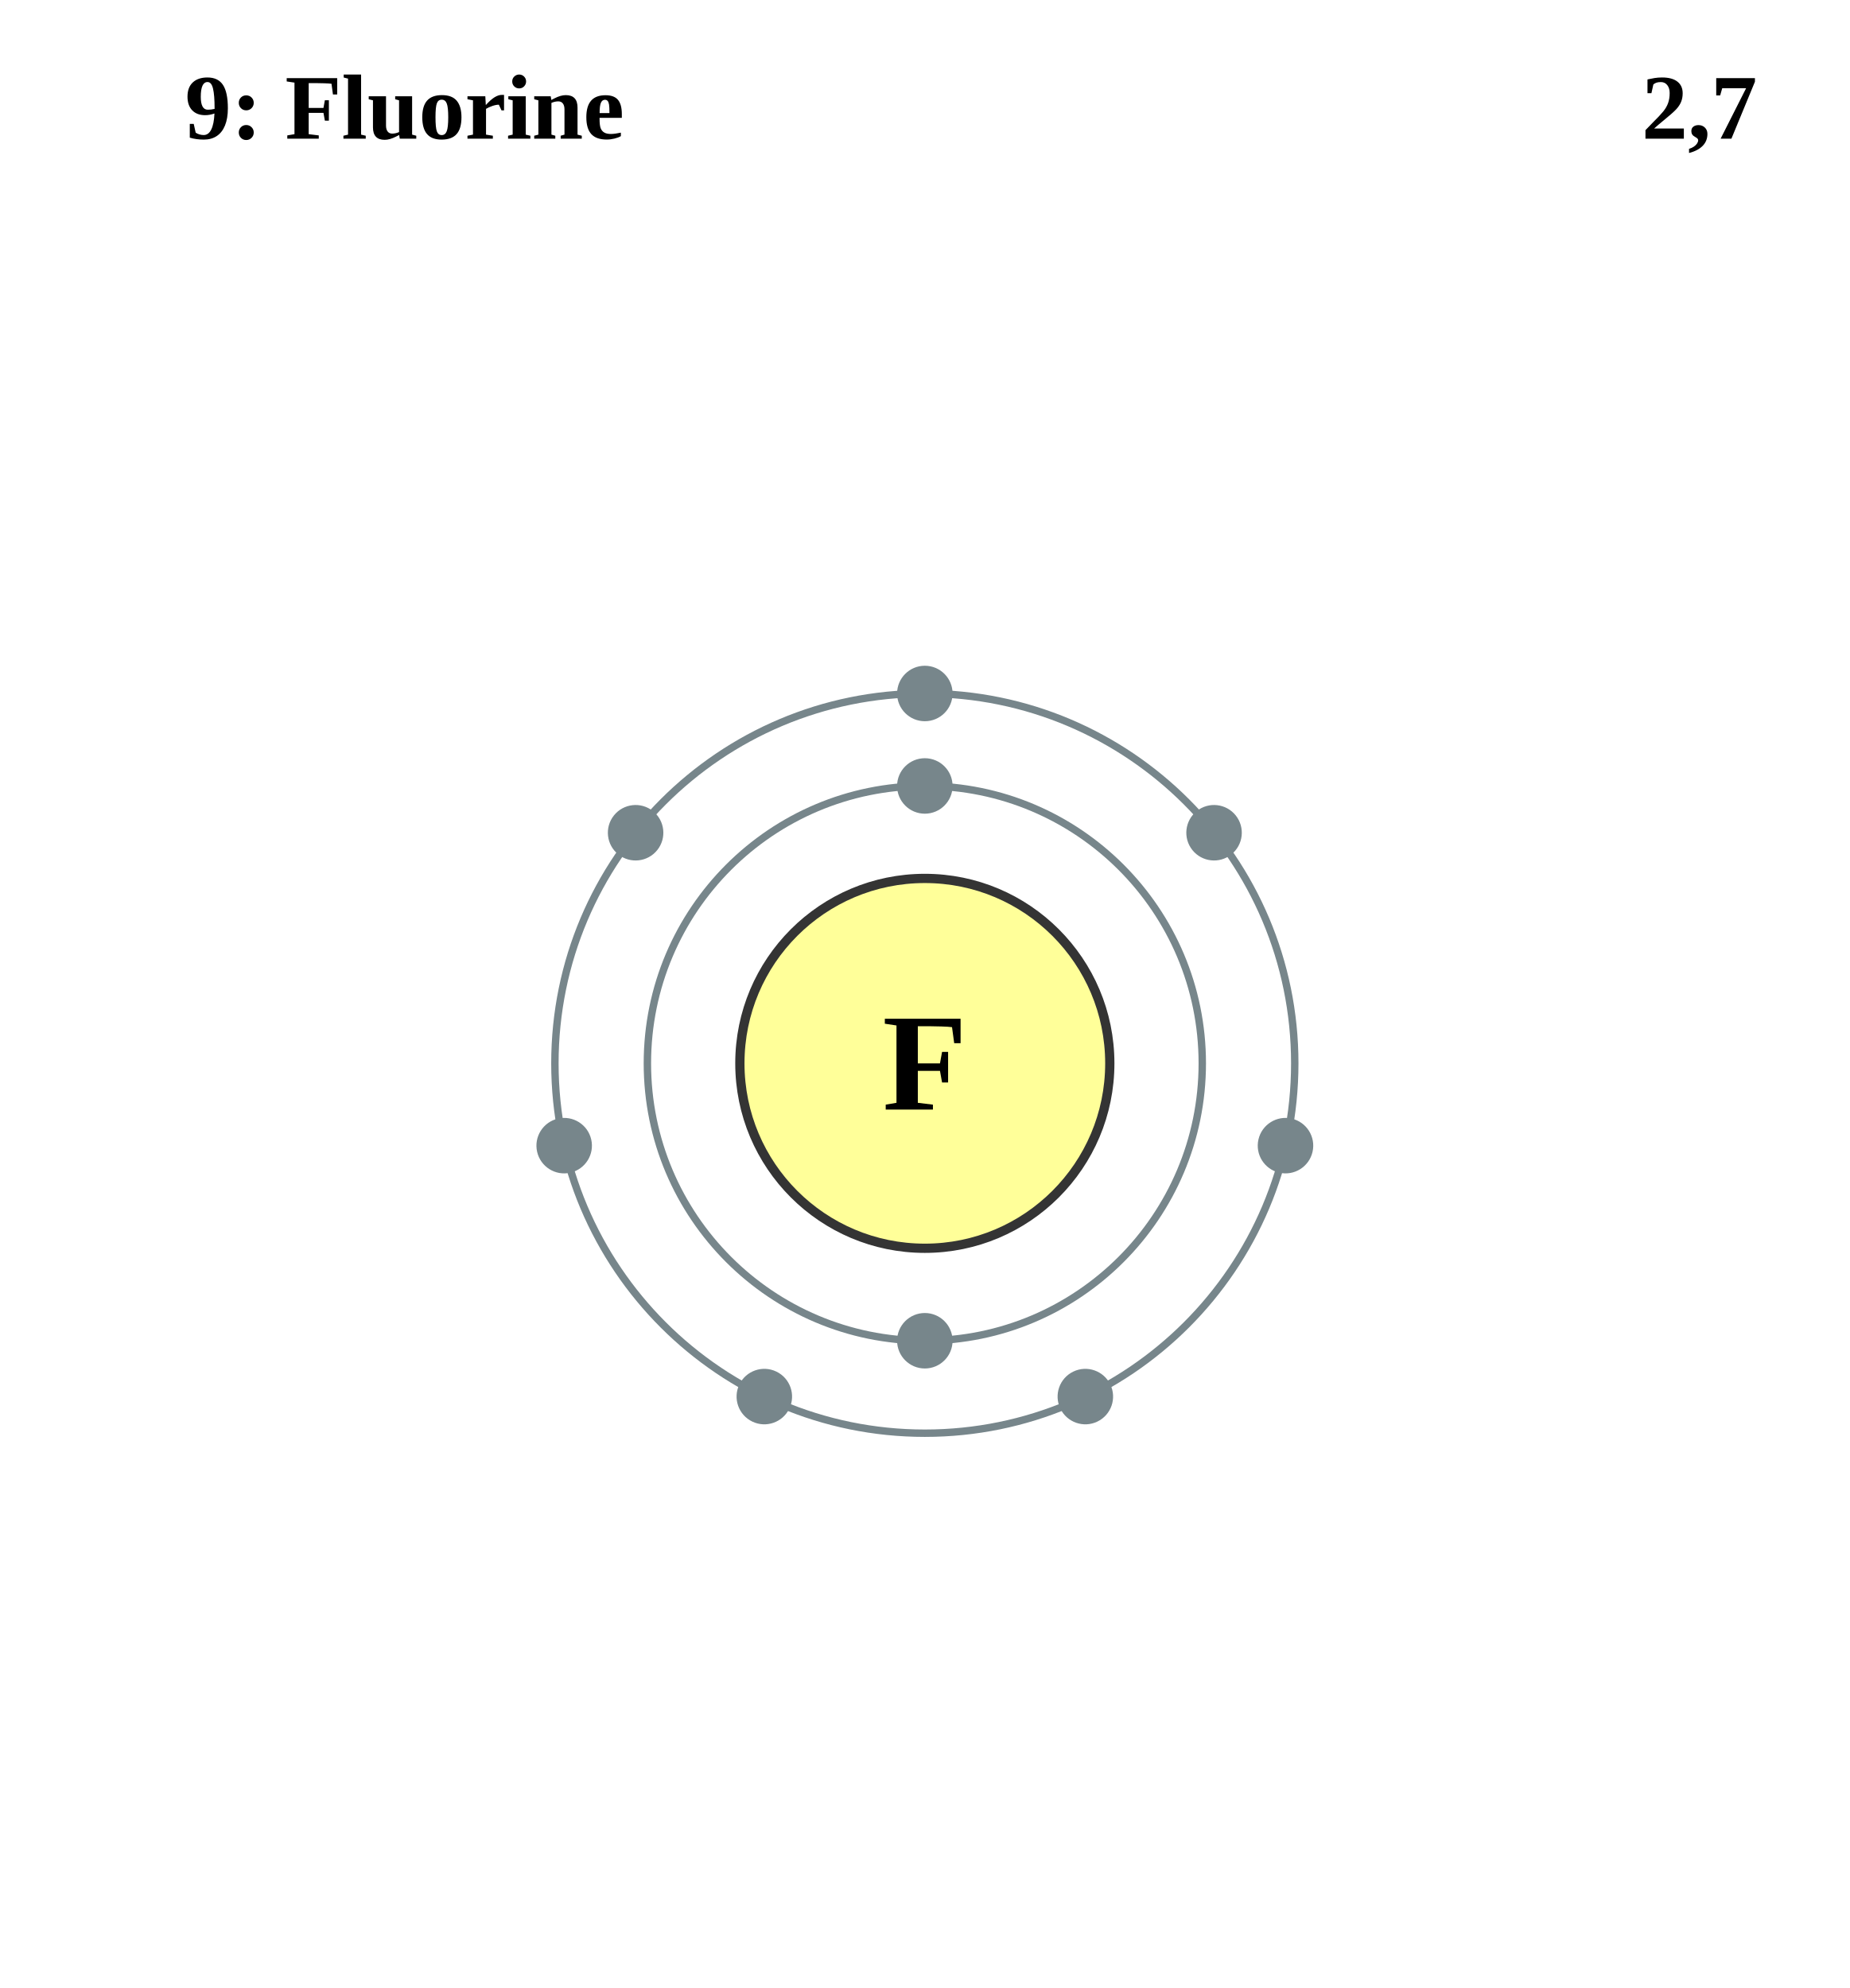
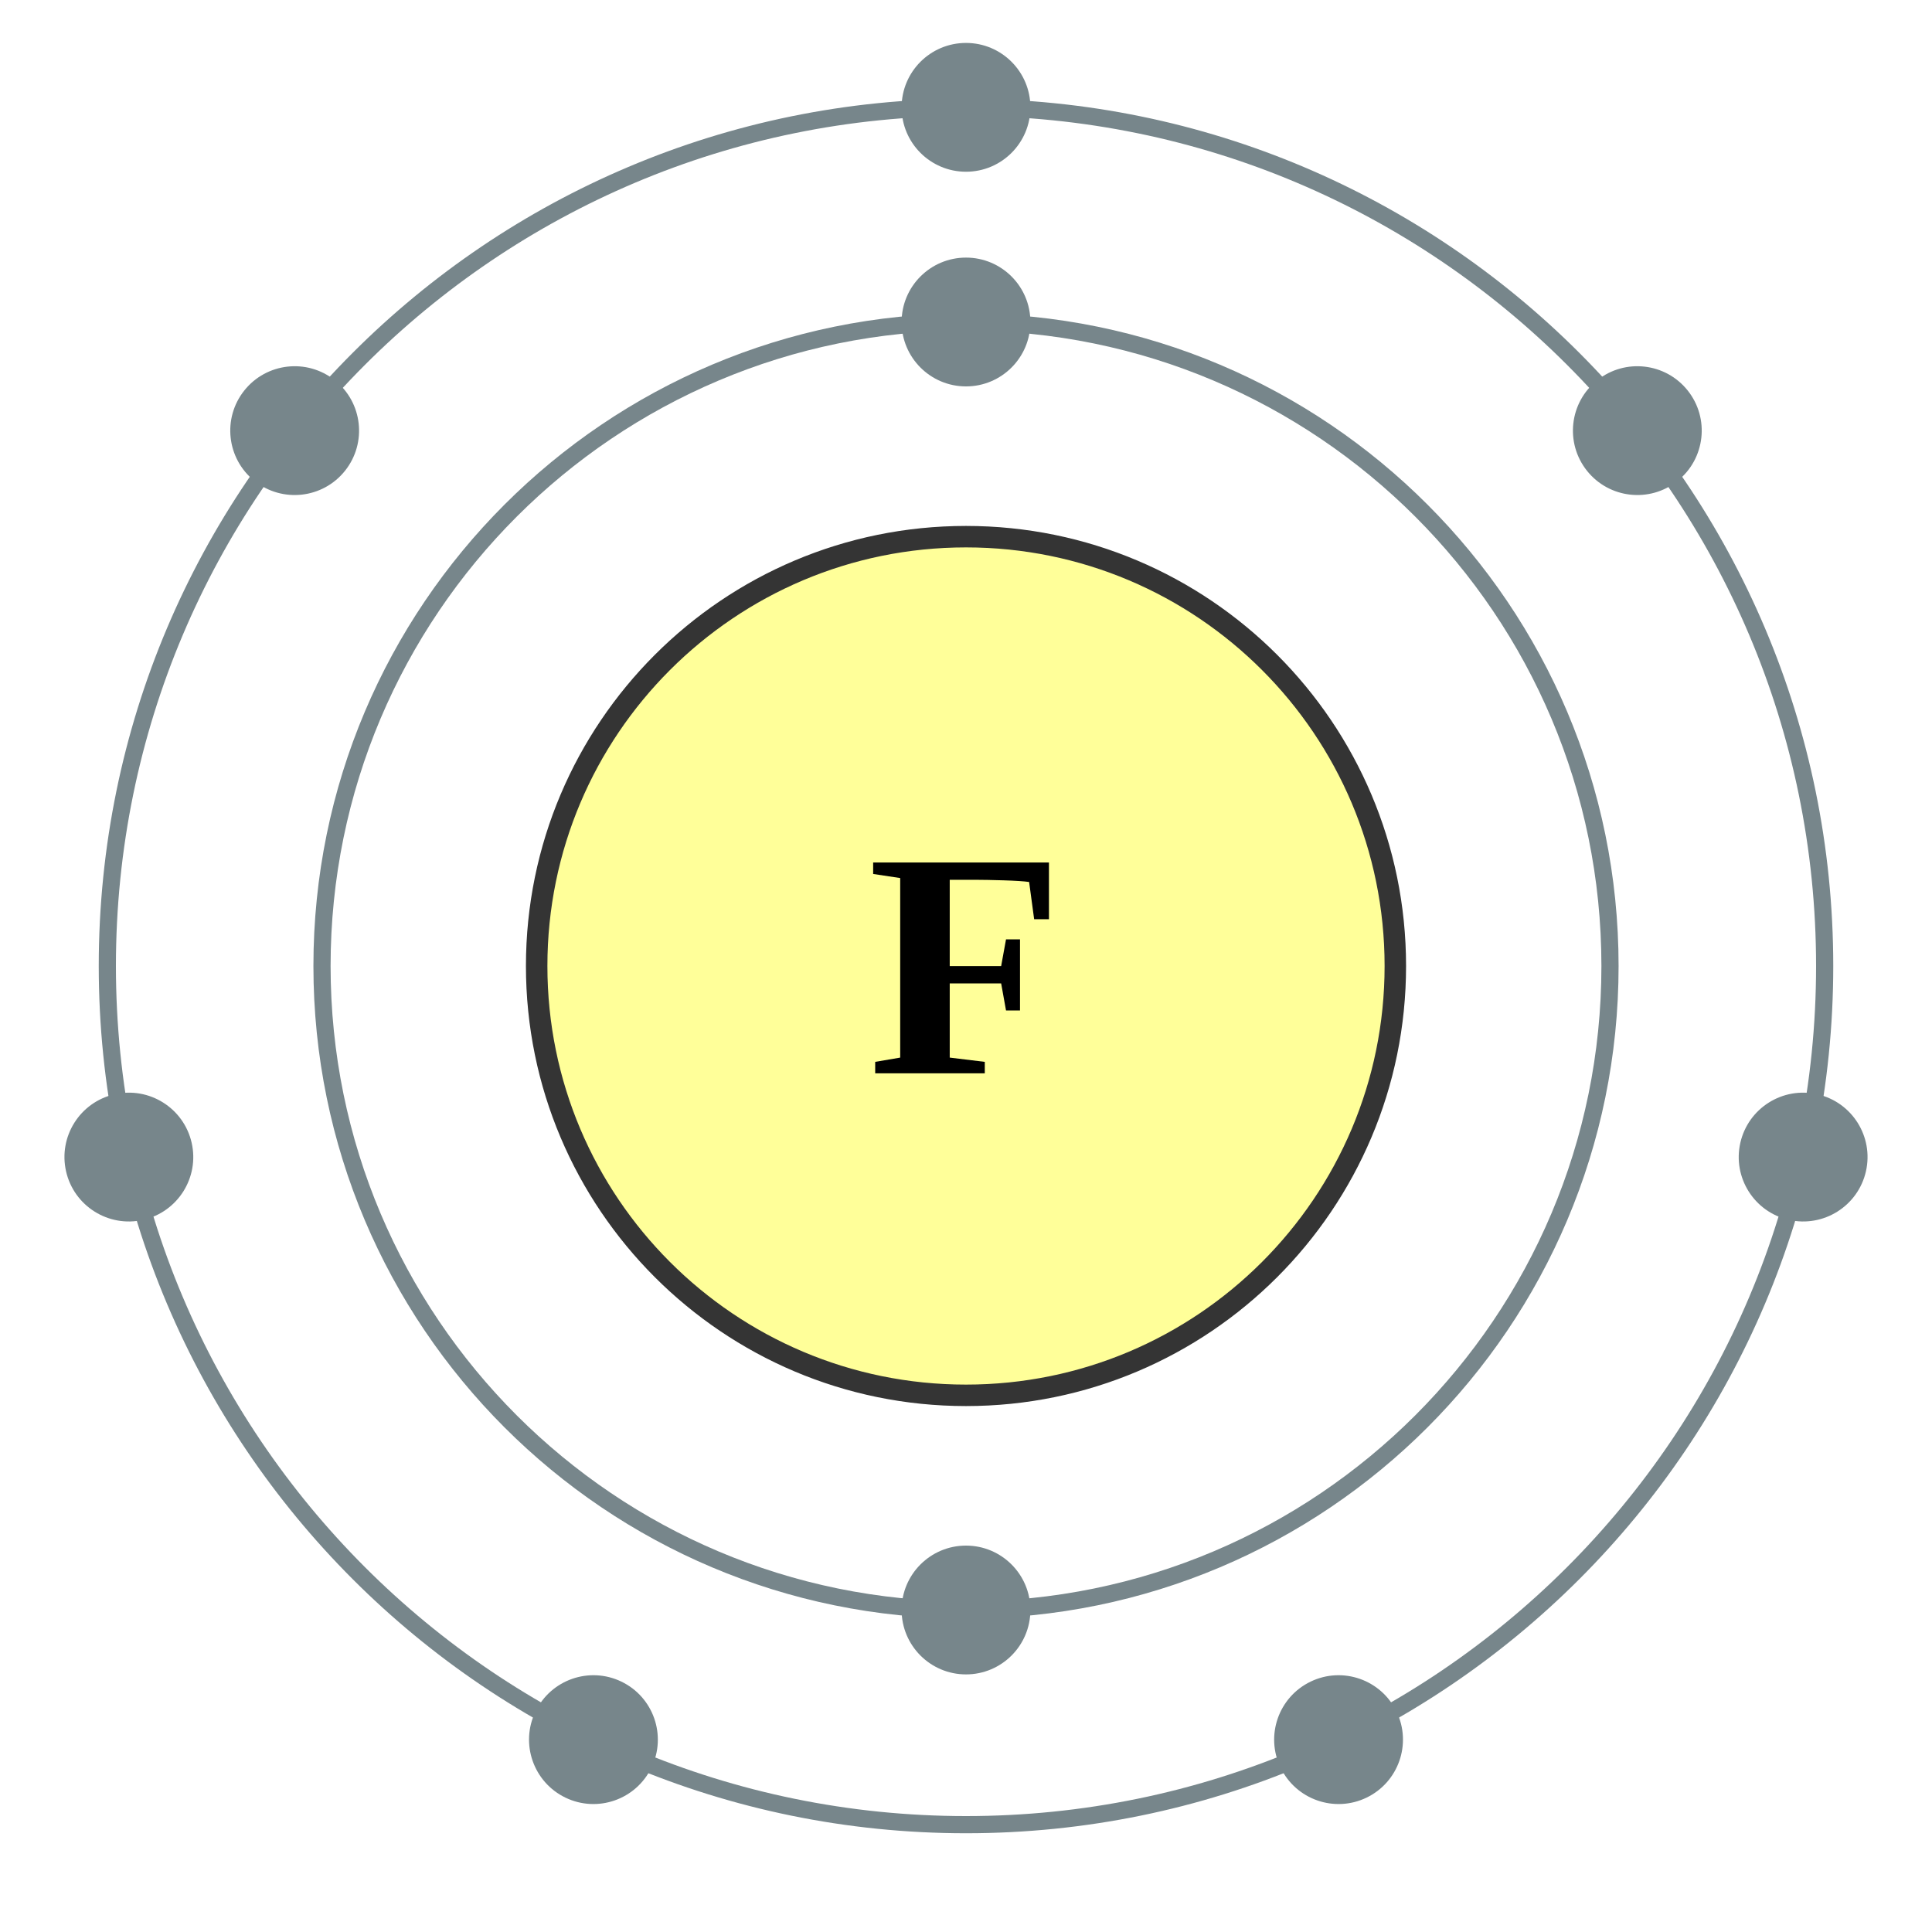
- <svg xmlns="http://www.w3.org/2000/svg" xmlns:xlink="http://www.w3.org/1999/xlink" version="1.1" baseProfile="full" preserveAspectRatio="xMidYMid meet" zoomAndPan="magnify" id="Electron shell Fluorine" viewBox="-1000 -1150 2000 2150" width="800" height="860">
+ <svg xmlns="http://www.w3.org/2000/svg" xmlns:xlink="http://www.w3.org/1999/xlink" version="1.1" baseProfile="full" preserveAspectRatio="xMidYMid meet" zoomAndPan="magnify" id="Electron shell Fluorine" viewBox="-450 -450 900 900" width="800" height="800">
  <defs>
    <circle id="electron" fill="#77868b" stroke="none" r="30" />
  </defs>
  <circle fill="#ff9" r="200" stroke="#343434" stroke-width="10" />
  <g font-size="100" font-weight="bold" font="arial">
-     <text x="-750" y="-1000" text-anchor="end">9</text>
-     <text x="-750" y="-1000">: Fluorine</text>
-     <text x="900" y="-1000" text-anchor="end">2,7</text>
    <text x="0" y="50" font-size="150" text-anchor="middle">F</text>
  </g>
  <g stroke="#77868b" stroke-width="8" fill="none">
    <circle id="shell_1" r="300" />
    <use id="electron_0_shell_1" xlink:href="#electron" y="-300" />
    <use id="electron_1_shell_1" xlink:href="#electron_0_shell_1" transform="rotate(180)" />
    <circle id="shell_2" r="400" />
    <use id="electron_0_shell_2" xlink:href="#electron" y="-400" />
    <use id="electron_1_shell_2" xlink:href="#electron_0_shell_2" transform="rotate(51.42857)" />
    <use id="electron_2_shell_2" xlink:href="#electron_0_shell_2" transform="rotate(102.8571)" />
    <use id="electron_3_shell_2" xlink:href="#electron_0_shell_2" transform="rotate(154.2857)" />
    <use id="electron_4_shell_2" xlink:href="#electron_0_shell_2" transform="rotate(205.7143)" />
    <use id="electron_5_shell_2" xlink:href="#electron_0_shell_2" transform="rotate(257.1429)" />
    <use id="electron_6_shell_2" xlink:href="#electron_0_shell_2" transform="rotate(308.5714)" />
  </g>
</svg>
